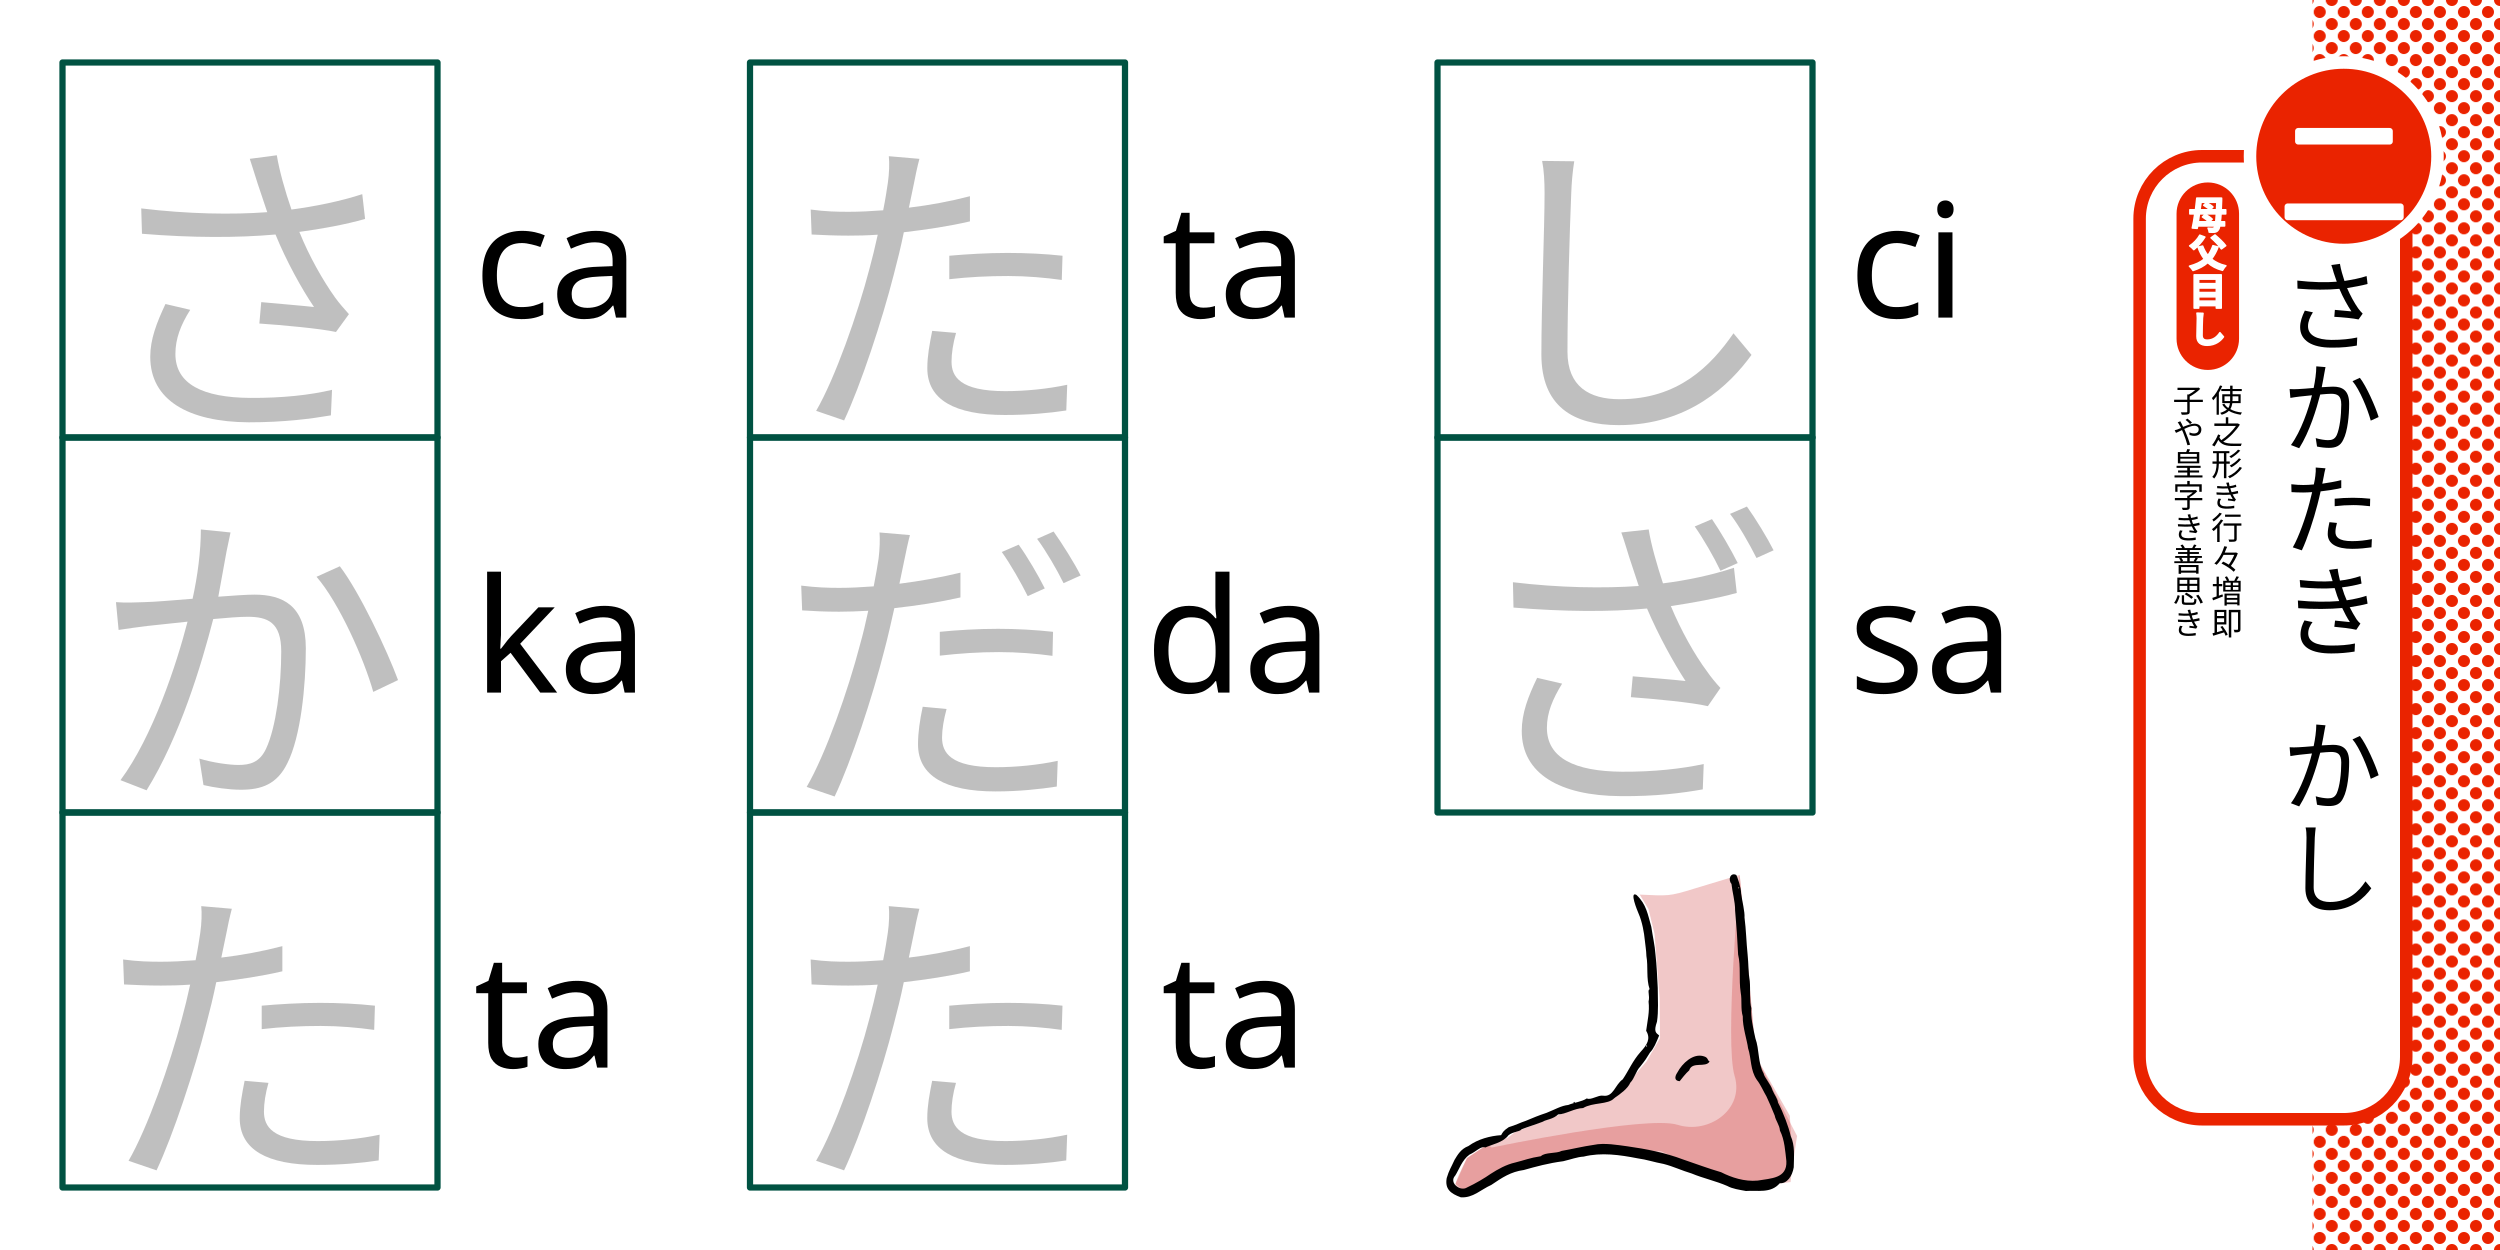
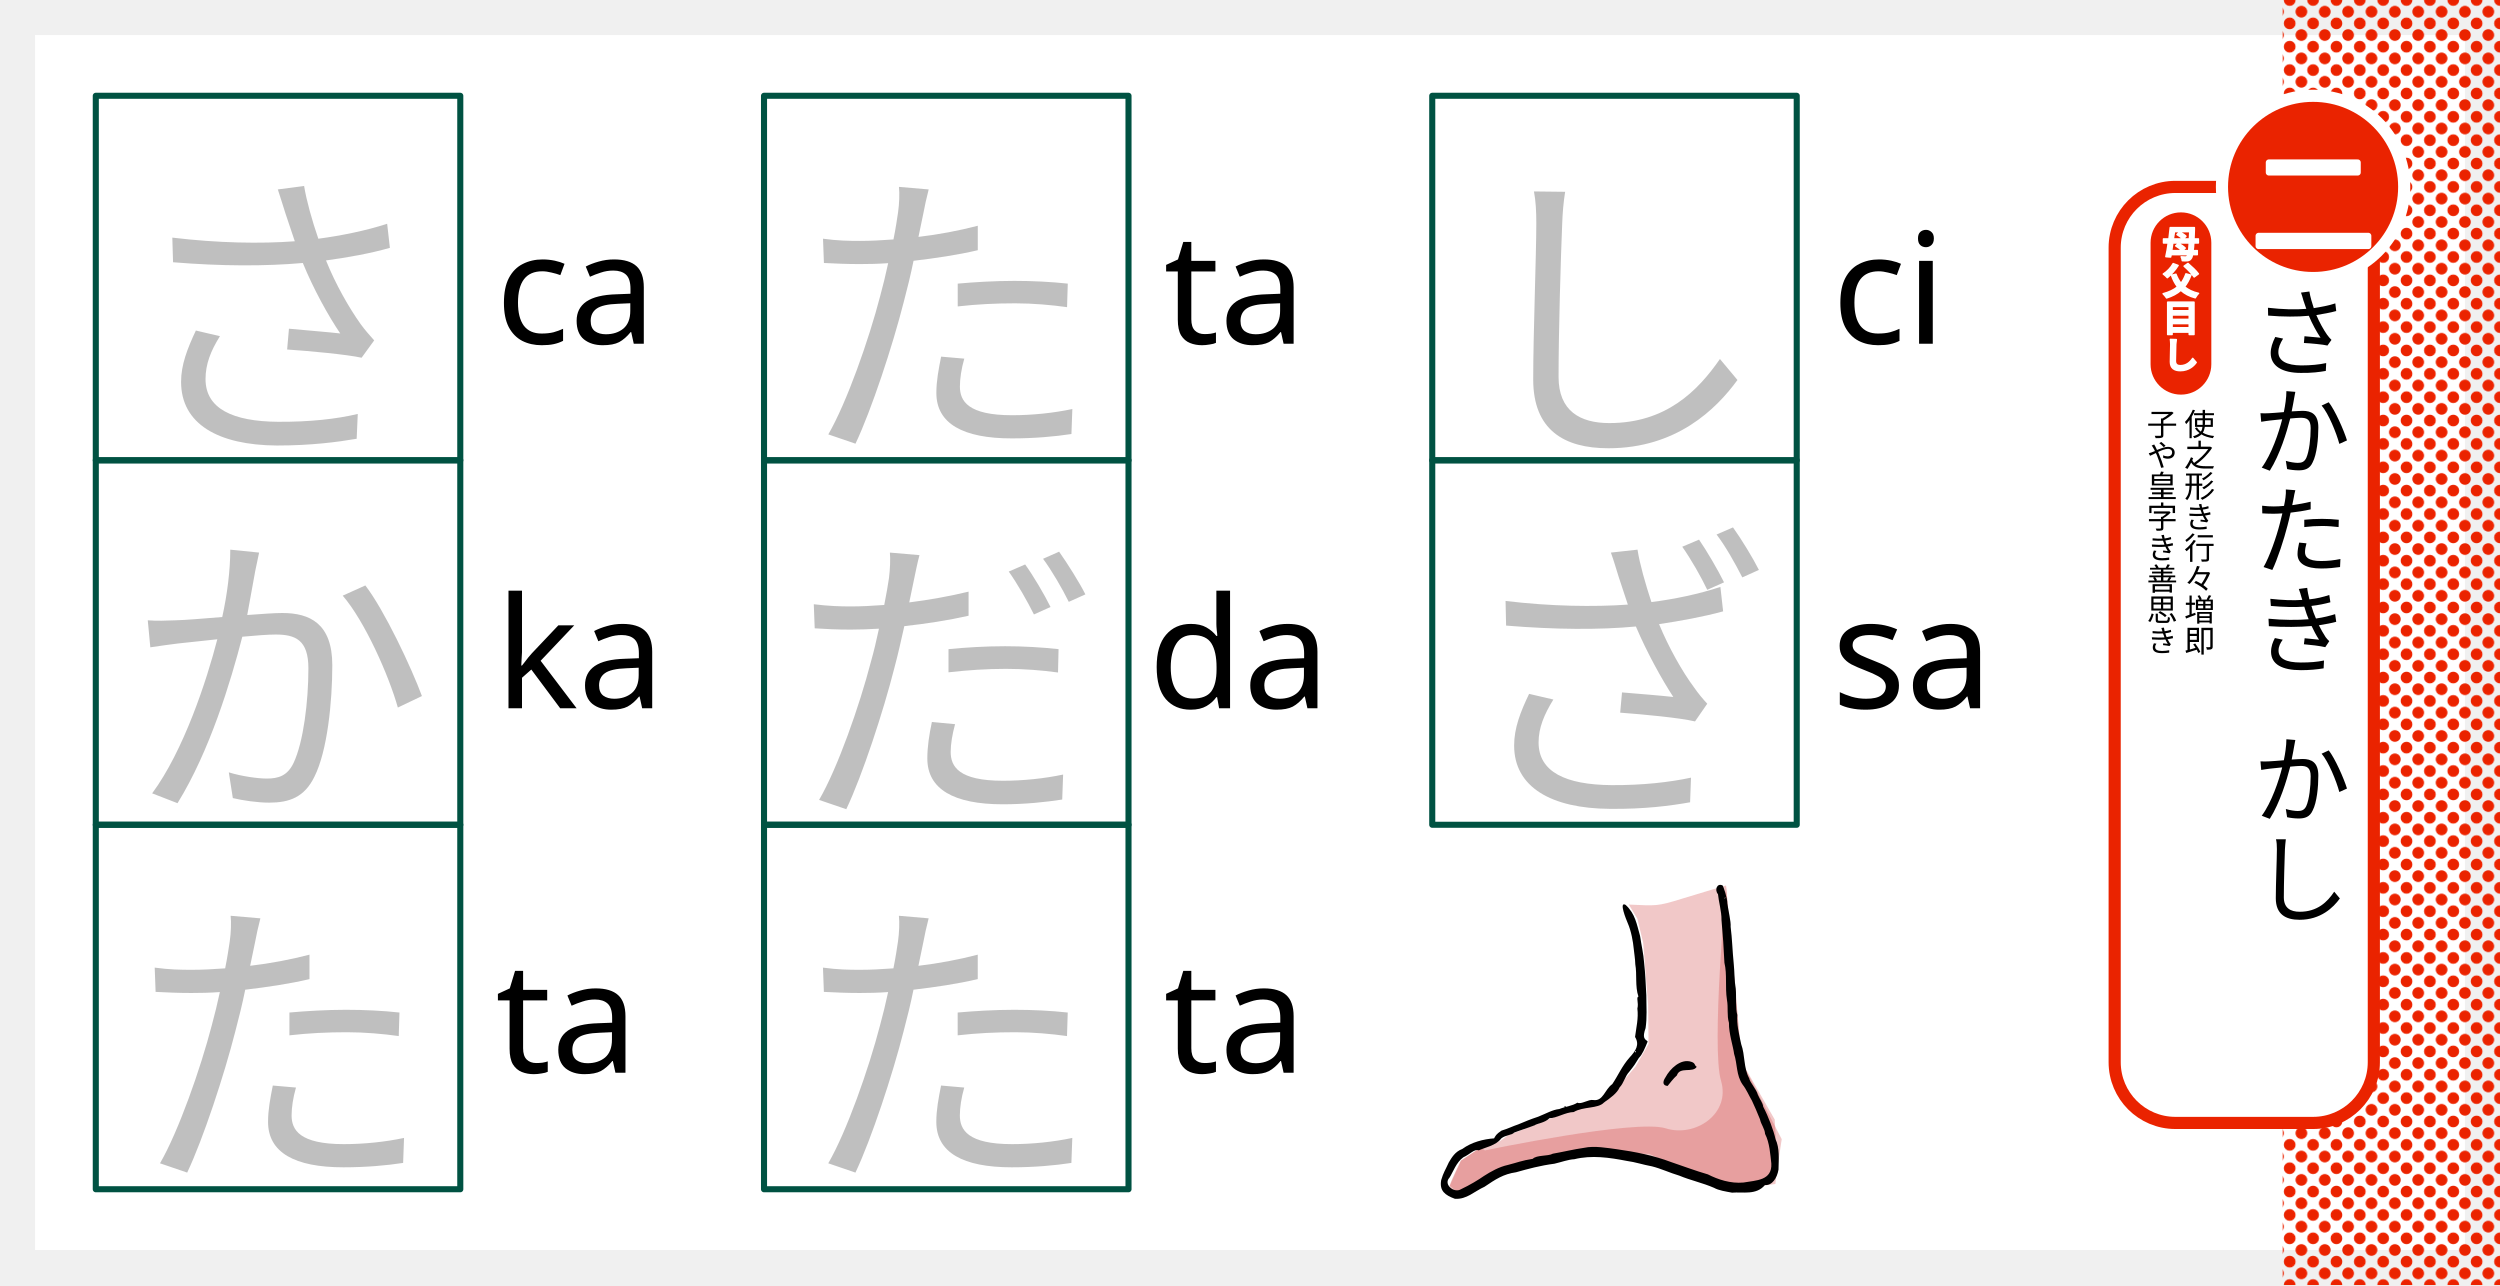
- <svg xmlns="http://www.w3.org/2000/svg" xmlns:xlink="http://www.w3.org/1999/xlink" width="208mm" height="104mm" viewBox="0 0 208 104" version="1.1" id="svg1">
+ <svg xmlns="http://www.w3.org/2000/svg" xmlns:xlink="http://www.w3.org/1999/xlink" width="214mm" height="110mm" viewBox="-3 -3 214 110" version="1.1" id="svg1">
  <defs id="defs1">
    <pattern xlink:href="#halftones" preserveAspectRatio="xMidYMid" id="pattern48" patternTransform="scale(0.2)" x="0" y="0" />
    <pattern patternUnits="userSpaceOnUse" width="10" height="10" preserveAspectRatio="xMidYMid" style="fill:#ea2300" id="halftones" x="0" y="0">
      <g id="fullPattern" style="display:inline" transform="scale(0.1)">
        <circle style="fill-opacity:1;stroke:none;paint-order:markers fill stroke;stop-color:#000000" id="circle10" cx="50" cy="50" r="25" />
        <path id="circle37" style="paint-order:markers fill stroke" d="M 25,0 A 25,25 0 0 1 0,25 25,25 0 0 1 -25,0 25,25 0 0 1 0,-25 25,25 0 0 1 25,0 Z" />
        <path id="circle39" style="paint-order:markers fill stroke" d="M 125,0 A 25,25 0 0 1 100,25 25,25 0 0 1 75,0 25,25 0 0 1 100,-25 25,25 0 0 1 125,0 Z" />
        <path id="circle43" style="paint-order:markers fill stroke" d="M 25,100 A 25,25 0 0 1 0,125 25,25 0 0 1 -25,100 25,25 0 0 1 0,75 25,25 0 0 1 25,100 Z" />
        <path id="circle45" style="paint-order:markers fill stroke" d="m 125,100 a 25,25 0 0 1 -25,25 25,25 0 0 1 -25,-25 25,25 0 0 1 25,-25 25,25 0 0 1 25,25 z" />
      </g>
    </pattern>
    <clipPath clipPathUnits="userSpaceOnUse" id="clipPath52">
      <path id="path52" style="stroke-width:0.1;stroke-linecap:square;paint-order:markers fill stroke;stop-color:#000000" d="m -880.828,-187.298 h 1640.84 v 73.282 h -1640.84 z" />
    </clipPath>
  </defs>
  <g id="layer2">
    <rect style="font-variation-settings:normal;opacity:1;fill:#ffffff;fill-opacity:1;stroke:none;stroke-width:0.13;stroke-linecap:butt;stroke-linejoin:miter;stroke-miterlimit:4;stroke-dasharray:none;stroke-dashoffset:0;stroke-opacity:1" id="rect68" width="208" height="104" x="0" y="0" ry="0" rx="0" />
  </g>
  <g id="layer1">
    <text xml:space="preserve" style="font-weight:bold;font-size:26.458px;line-height:1.5;font-family:Tahoma;-inkscape-font-specification:'Tahoma Bold';text-decoration-color:#000000;letter-spacing:0px;word-spacing:-3.572px;white-space:pre;opacity:0.5;fill:#808080;stroke:#a9a9a9;stroke-width:0.5;stroke-linecap:square;stroke-linejoin:round" x="64.778" y="34.028" id="text8">
      <tspan id="tspan8" style="font-style:normal;font-variant:normal;font-weight:normal;font-stretch:normal;font-size:26.458px;font-family:linzklar_cumamuka;-inkscape-font-specification:linzklar_cumamuka;stroke:none;stroke-width:0.5" x="64.778" y="34.028">た</tspan>
    </text>
    <text xml:space="preserve" style="font-weight:bold;font-size:26.458px;line-height:1.5;font-family:Tahoma;-inkscape-font-specification:'Tahoma Bold';text-decoration-color:#000000;letter-spacing:0px;word-spacing:-3.572px;white-space:pre;opacity:0.5;fill:#808080;stroke:#a9a9a9;stroke-width:0.5;stroke-linecap:square;stroke-linejoin:round" x="64.786" y="64.942" id="text10">
      <tspan id="tspan10" style="font-style:normal;font-variant:normal;font-weight:normal;font-stretch:normal;font-size:26.458px;font-family:linzklar_cumamuka;-inkscape-font-specification:linzklar_cumamuka;stroke:none;stroke-width:0.5" x="64.786" y="64.942">だ</tspan>
    </text>
    <text xml:space="preserve" style="font-weight:bold;font-size:26.458px;line-height:1.5;font-family:Tahoma;-inkscape-font-specification:'Tahoma Bold';text-decoration-color:#000000;letter-spacing:0px;word-spacing:-3.572px;white-space:pre;opacity:0.5;fill:#808080;stroke:#a9a9a9;stroke-width:0.5;stroke-linecap:square;stroke-linejoin:round" x="64.772" y="96.421" id="text11">
      <tspan id="tspan11" style="font-style:normal;font-variant:normal;font-weight:normal;font-stretch:normal;font-size:26.458px;font-family:linzklar_cumamuka;-inkscape-font-specification:linzklar_cumamuka;stroke:none;stroke-width:0.5" x="64.772" y="96.421">た</tspan>
    </text>
    <text xml:space="preserve" style="font-weight:bold;font-size:13.229px;line-height:1.5;font-family:Tahoma;-inkscape-font-specification:'Tahoma Bold';text-decoration-color:#000000;letter-spacing:0px;word-spacing:-3.572px;white-space:pre;fill:#808080;stroke:#a9a9a9;stroke-width:0.5;stroke-linecap:square;stroke-linejoin:round" x="96.601" y="26.428" id="text12">
      <tspan id="tspan12" style="font-style:normal;font-variant:normal;font-weight:normal;font-stretch:normal;font-size:13.229px;font-family:linzklar_rounded;-inkscape-font-specification:linzklar_rounded;fill:#000000;stroke:none;stroke-width:0.5" x="96.601" y="26.428">ta</tspan>
    </text>
    <text xml:space="preserve" style="font-weight:bold;font-size:13.229px;line-height:1.5;font-family:Tahoma;-inkscape-font-specification:'Tahoma Bold';text-decoration-color:#000000;letter-spacing:0px;word-spacing:-3.572px;white-space:pre;fill:#808080;stroke:#a9a9a9;stroke-width:0.5;stroke-linecap:square;stroke-linejoin:round" x="95.278" y="57.627" id="text13">
      <tspan id="tspan13" style="font-style:normal;font-variant:normal;font-weight:normal;font-stretch:normal;font-size:13.229px;font-family:linzklar_rounded;-inkscape-font-specification:linzklar_rounded;fill:#000000;stroke:none;stroke-width:0.5" x="95.278" y="57.627">da</tspan>
    </text>
    <text xml:space="preserve" style="font-weight:bold;font-size:26.458px;line-height:1.5;font-family:Tahoma;-inkscape-font-specification:'Tahoma Bold';text-decoration-color:#000000;letter-spacing:0px;word-spacing:-3.572px;white-space:pre;opacity:0.5;fill:#808080;stroke:#a9a9a9;stroke-width:0.5;stroke-linecap:square;stroke-linejoin:round" x="7.578" y="34.028" id="text15">
      <tspan id="tspan15" style="font-style:normal;font-variant:normal;font-weight:normal;font-stretch:normal;font-size:26.458px;font-family:linzklar_cumamuka;-inkscape-font-specification:linzklar_cumamuka;stroke:none;stroke-width:0.5" x="7.578" y="34.028">さ</tspan>
    </text>
    <rect style="fill:none;stroke:#005242;stroke-width:0.52;stroke-linecap:square;stroke-linejoin:round;stroke-dasharray:none;stroke-opacity:1" id="rect15" width="31.2" height="31.2" x="5.2" y="5.2" />
    <text xml:space="preserve" style="font-weight:bold;font-size:26.458px;line-height:1.5;font-family:Tahoma;-inkscape-font-specification:'Tahoma Bold';text-decoration-color:#000000;letter-spacing:0px;word-spacing:-3.572px;white-space:pre;opacity:0.5;fill:#808080;stroke:#a9a9a9;stroke-width:0.5;stroke-linecap:square;stroke-linejoin:round" x="7.585" y="64.942" id="text17">
      <tspan id="tspan17" style="font-style:normal;font-variant:normal;font-weight:normal;font-stretch:normal;font-size:26.458px;font-family:linzklar_cumamuka;-inkscape-font-specification:linzklar_cumamuka;stroke:none;stroke-width:0.5" x="7.585" y="64.942">か</tspan>
    </text>
    <text xml:space="preserve" style="font-weight:bold;font-size:26.458px;line-height:1.5;font-family:Tahoma;-inkscape-font-specification:'Tahoma Bold';text-decoration-color:#000000;letter-spacing:0px;word-spacing:-3.572px;white-space:pre;opacity:0.5;fill:#808080;stroke:#a9a9a9;stroke-width:0.5;stroke-linecap:square;stroke-linejoin:round" x="7.572" y="96.421" id="text18">
      <tspan id="tspan18" style="font-style:normal;font-variant:normal;font-weight:normal;font-stretch:normal;font-size:26.458px;font-family:linzklar_cumamuka;-inkscape-font-specification:linzklar_cumamuka;stroke:none;stroke-width:0.5" x="7.572" y="96.421">た</tspan>
    </text>
    <text xml:space="preserve" style="font-weight:bold;font-size:13.229px;line-height:1.5;font-family:Tahoma;-inkscape-font-specification:'Tahoma Bold';text-decoration-color:#000000;letter-spacing:0px;word-spacing:-3.572px;white-space:pre;fill:#808080;stroke:#a9a9a9;stroke-width:0.5;stroke-linecap:square;stroke-linejoin:round" x="39.401" y="26.428" id="text19">
      <tspan id="tspan19" style="font-style:normal;font-variant:normal;font-weight:normal;font-stretch:normal;font-size:13.229px;font-family:linzklar_rounded;-inkscape-font-specification:linzklar_rounded;fill:#000000;stroke:none;stroke-width:0.5" x="39.401" y="26.428">ca</tspan>
    </text>
    <text xml:space="preserve" style="font-weight:bold;font-size:13.229px;line-height:1.5;font-family:Tahoma;-inkscape-font-specification:'Tahoma Bold';text-decoration-color:#000000;letter-spacing:0px;word-spacing:-3.572px;white-space:pre;fill:#808080;stroke:#a9a9a9;stroke-width:0.5;stroke-linecap:square;stroke-linejoin:round" x="39.401" y="57.627" id="text20">
      <tspan id="tspan20" style="font-style:normal;font-variant:normal;font-weight:normal;font-stretch:normal;font-size:13.229px;font-family:linzklar_rounded;-inkscape-font-specification:linzklar_rounded;fill:#000000;stroke:none;stroke-width:0.5" x="39.401" y="57.627">ka</tspan>
    </text>
    <text xml:space="preserve" style="font-weight:bold;font-size:13.229px;line-height:1.5;font-family:Tahoma;-inkscape-font-specification:'Tahoma Bold';text-decoration-color:#000000;letter-spacing:0px;word-spacing:-3.572px;white-space:pre;fill:#808080;stroke:#a9a9a9;stroke-width:0.5;stroke-linecap:square;stroke-linejoin:round" x="39.401" y="88.826" id="text21">
      <tspan id="tspan21" style="font-style:normal;font-variant:normal;font-weight:normal;font-stretch:normal;font-size:13.229px;font-family:linzklar_rounded;-inkscape-font-specification:linzklar_rounded;fill:#000000;stroke:none;stroke-width:0.5" x="39.401" y="88.826">ta</tspan>
    </text>
-     <rect style="fill:url(#pattern48);fill-opacity:1;stroke:none;stroke-width:0.52;stroke-linecap:square;stroke-linejoin:round;stroke-dasharray:none;stroke-opacity:1" id="rect28" width="15.6" height="104" x="192.4" y="0" />
+     <rect style="fill:url(#pattern48);fill-opacity:1;stroke:none;stroke-width:0.52;stroke-linecap:square;stroke-linejoin:round;stroke-dasharray:none;stroke-opacity:1" id="rect28" width="18.6" height="110" x="192.4" y="-3" />
    <rect style="fill:none;stroke:#005242;stroke-width:0.52;stroke-linecap:square;stroke-linejoin:round;stroke-dasharray:none;stroke-opacity:1" id="rect4" width="31.2" height="31.2" x="5.2" y="36.4" />
    <rect style="fill:none;stroke:#005242;stroke-width:0.52;stroke-linecap:square;stroke-linejoin:round;stroke-dasharray:none;stroke-opacity:1" id="rect5" width="31.2" height="31.2" x="5.2" y="67.6" />
    <rect style="fill:none;stroke:#005242;stroke-width:0.52;stroke-linecap:square;stroke-linejoin:round;stroke-dasharray:none;stroke-opacity:1" id="rect6" width="31.2" height="31.2" x="62.4" y="5.2" />
    <rect style="fill:none;stroke:#005242;stroke-width:0.52;stroke-linecap:square;stroke-linejoin:round;stroke-dasharray:none;stroke-opacity:1" id="rect7" width="31.2" height="31.2" x="62.4" y="36.4" />
    <rect style="fill:none;stroke:#005242;stroke-width:0.52;stroke-linecap:square;stroke-linejoin:round;stroke-dasharray:none;stroke-opacity:1" id="rect8" width="31.2" height="31.2" x="62.4" y="67.6" />
    <text xml:space="preserve" style="font-weight:bold;font-size:13.229px;line-height:1.5;font-family:Tahoma;-inkscape-font-specification:'Tahoma Bold';text-decoration-color:#000000;letter-spacing:0px;word-spacing:-3.572px;white-space:pre;fill:#808080;stroke:#a9a9a9;stroke-width:0.5;stroke-linecap:square;stroke-linejoin:round" x="96.601" y="88.826" id="text9">
      <tspan id="tspan9" style="font-style:normal;font-variant:normal;font-weight:normal;font-stretch:normal;font-size:13.229px;font-family:linzklar_rounded;-inkscape-font-specification:linzklar_rounded;fill:#000000;stroke:none;stroke-width:0.5" x="96.601" y="88.826">ta</tspan>
    </text>
    <text xml:space="preserve" style="font-weight:bold;font-size:26.458px;line-height:1.5;font-family:Tahoma;-inkscape-font-specification:'Tahoma Bold';text-decoration-color:#000000;letter-spacing:0px;word-spacing:-3.572px;white-space:pre;opacity:0.5;fill:#808080;stroke:#a9a9a9;stroke-width:0.5;stroke-linecap:square;stroke-linejoin:round" x="121.978" y="34.028" id="text14">
      <tspan id="tspan14" style="font-style:normal;font-variant:normal;font-weight:normal;font-stretch:normal;font-size:26.458px;font-family:linzklar_cumamuka;-inkscape-font-specification:linzklar_cumamuka;stroke:none;stroke-width:0.5" x="121.978" y="34.028">し</tspan>
    </text>
    <text xml:space="preserve" style="font-weight:bold;font-size:26.458px;line-height:1.5;font-family:Tahoma;-inkscape-font-specification:'Tahoma Bold';text-decoration-color:#000000;letter-spacing:0px;word-spacing:-3.572px;white-space:pre;opacity:0.5;fill:#808080;stroke:#a9a9a9;stroke-width:0.5;stroke-linecap:square;stroke-linejoin:round" x="121.986" y="64.942" id="text16">
      <tspan id="tspan16" style="font-style:normal;font-variant:normal;font-weight:normal;font-stretch:normal;font-size:26.458px;font-family:linzklar_cumamuka;-inkscape-font-specification:linzklar_cumamuka;stroke:none;stroke-width:0.5" x="121.986" y="64.942">ざ</tspan>
    </text>
    <text xml:space="preserve" style="font-weight:bold;font-size:13.229px;line-height:1.5;font-family:Tahoma;-inkscape-font-specification:'Tahoma Bold';text-decoration-color:#000000;letter-spacing:0px;word-spacing:-3.572px;white-space:pre;fill:#808080;stroke:#a9a9a9;stroke-width:0.5;stroke-linecap:square;stroke-linejoin:round" x="153.801" y="26.428" id="text23">
      <tspan id="tspan23" style="font-style:normal;font-variant:normal;font-weight:normal;font-stretch:normal;font-size:13.229px;font-family:linzklar_rounded;-inkscape-font-specification:linzklar_rounded;fill:#000000;stroke:none;stroke-width:0.5" x="153.801" y="26.428">ci</tspan>
    </text>
    <text xml:space="preserve" style="font-weight:bold;font-size:13.229px;line-height:1.5;font-family:Tahoma;-inkscape-font-specification:'Tahoma Bold';text-decoration-color:#000000;letter-spacing:0px;word-spacing:-3.572px;white-space:pre;fill:#808080;stroke:#a9a9a9;stroke-width:0.5;stroke-linecap:square;stroke-linejoin:round" x="153.801" y="57.627" id="text24">
      <tspan id="tspan24" style="font-style:normal;font-variant:normal;font-weight:normal;font-stretch:normal;font-size:13.229px;font-family:linzklar_rounded;-inkscape-font-specification:linzklar_rounded;fill:#000000;stroke:none;stroke-width:0.5" x="153.801" y="57.627">sa</tspan>
    </text>
    <rect style="fill:none;stroke:#005242;stroke-width:0.52;stroke-linecap:square;stroke-linejoin:round;stroke-dasharray:none;stroke-opacity:1" id="rect24" width="31.2" height="31.2" x="119.6" y="5.2" />
    <rect style="fill:none;stroke:#005242;stroke-width:0.52;stroke-linecap:square;stroke-linejoin:round;stroke-dasharray:none;stroke-opacity:1" id="rect25" width="31.2" height="31.2" x="119.6" y="36.4" />
    <rect style="opacity:1;fill:#ffffff;fill-opacity:1;stroke:#ea2300;stroke-width:1.04;stroke-linecap:square;stroke-linejoin:round;stroke-dasharray:none;stroke-opacity:1" id="rect57" width="22.184" height="80.123" x="178.016" y="13" ry="5.2" rx="5.2" />
    <circle style="opacity:1;fill:#ea2300;fill-opacity:1;stroke:#ffffff;stroke-width:1.04;stroke-linecap:square;stroke-linejoin:round;stroke-dasharray:none" id="path54" cx="195" cy="13" r="7.8" />
    <text xml:space="preserve" style="font-weight:bold;font-size:10.583px;line-height:1.5;font-family:Tahoma;-inkscape-font-specification:'Tahoma Bold';text-decoration-color:#000000;letter-spacing:0px;word-spacing:-3.572px;white-space:pre;opacity:1;fill:#ffffff;fill-opacity:1;stroke:#ffffff;stroke-width:0.52;stroke-linecap:square;stroke-linejoin:round;stroke-dasharray:none" x="189.725" y="18.282" id="text57">
      <tspan id="tspan57" style="font-style:normal;font-variant:normal;font-weight:normal;font-stretch:normal;font-size:10.583px;font-family:linzklar_rounded;-inkscape-font-specification:linzklar_rounded;fill:#ffffff;fill-opacity:1;stroke:#ffffff;stroke-width:0.52;stroke-dasharray:none" x="189.725" y="18.282">二</tspan>
    </text>
    <text xml:space="preserve" style="font-weight:bold;font-size:8.467px;line-height:1;font-family:Tahoma;-inkscape-font-specification:'Tahoma Bold';text-decoration-color:#000000;letter-spacing:0px;word-spacing:0px;writing-mode:tb-rl;white-space:pre;fill:#808080;stroke:#a9a9a9;stroke-width:0.5;stroke-linecap:square;stroke-linejoin:round" x="193.994" y="21.188" id="text58">
      <tspan style="font-style:normal;font-variant:normal;font-weight:normal;font-stretch:normal;font-size:8.467px;line-height:1;font-family:linzklar_cumamuka;-inkscape-font-specification:linzklar_cumamuka;word-spacing:0px;writing-mode:tb-rl;fill:#000000;stroke:none;stroke-width:0.5;stroke-opacity:1" x="193.994" y="21.188" id="tspan59">さかたき  かし</tspan>
      <tspan style="font-style:normal;font-variant:normal;font-weight:normal;font-stretch:normal;font-size:8.467px;line-height:1;font-family:linzklar_cumamuka;-inkscape-font-specification:linzklar_cumamuka;word-spacing:0px;writing-mode:tb-rl;fill:#000000;stroke:none;stroke-width:0.5;stroke-opacity:1" x="184.627" y="21.188" id="tspan60" />
    </text>
    <text xml:space="preserve" style="font-weight:bold;font-size:2.646px;line-height:1;font-family:Tahoma;-inkscape-font-specification:'Tahoma Bold';text-decoration-color:#000000;letter-spacing:0px;word-spacing:0px;writing-mode:tb-rl;white-space:pre;fill:#808080;stroke:#a9a9a9;stroke-width:0.5;stroke-linecap:square;stroke-linejoin:round" x="190.104" y="31.962" id="text62">
      <tspan style="font-style:normal;font-variant:normal;font-weight:bold;font-stretch:normal;font-size:2.646px;line-height:1;font-family:linzklar_rounded;-inkscape-font-specification:linzklar_rounded;word-spacing:0px;writing-mode:tb-rl;fill:#000000;stroke:none;stroke-width:0.5;stroke-opacity:1" x="188.5" y="31.962" id="tspan62" />
      <tspan style="font-style:normal;font-variant:normal;font-weight:normal;font-stretch:normal;font-size:2.646px;line-height:1;font-family:linzklar_rounded;-inkscape-font-specification:linzklar_rounded;word-spacing:0px;writing-mode:tb-rl;fill:#000000;stroke:none;stroke-width:0.5;stroke-opacity:1" x="185.291" y="31.962" id="tspan64">使之形き行々増即</tspan>
      <tspan style="font-style:normal;font-variant:normal;font-weight:normal;font-stretch:normal;font-size:2.646px;line-height:1;font-family:linzklar_rounded;-inkscape-font-specification:linzklar_rounded;word-spacing:0px;writing-mode:tb-rl;fill:#000000;stroke:none;stroke-width:0.5;stroke-opacity:1" x="182.083" y="31.962" id="tspan63">子や皇字き善思き</tspan>
    </text>
    <rect style="opacity:1;fill:#ea2300;fill-opacity:1;stroke:none;stroke-width:0.52;stroke-linecap:square;stroke-linejoin:round;stroke-dasharray:none;stroke-opacity:1" id="rect64" width="5.2" height="15.6" x="181.089" y="15.18" ry="2.6" rx="2.6" />
    <text xml:space="preserve" style="font-weight:bold;font-size:3.175px;line-height:1;font-family:Tahoma;-inkscape-font-specification:'Tahoma Bold';text-decoration-color:#000000;letter-spacing:0px;word-spacing:0px;writing-mode:tb-rl;white-space:pre;fill:#808080;stroke:#ffffff;stroke-width:0.13;stroke-linecap:square;stroke-linejoin:round;stroke-dasharray:none" x="183.691" y="16.239" id="text67">
      <tspan style="font-style:normal;font-variant:normal;font-weight:bold;font-stretch:normal;font-size:3.175px;line-height:1;font-family:linzklar_rounded;-inkscape-font-specification:linzklar_rounded;word-spacing:0px;writing-mode:tb-rl;fill:#ffffff;fill-opacity:1;stroke:#ffffff;stroke-width:0.13;stroke-dasharray:none;stroke-opacity:1" x="183.691" y="16.239" id="tspan65">母父目し</tspan>
      <tspan style="font-style:normal;font-variant:normal;font-weight:normal;font-stretch:normal;font-size:3.175px;line-height:1;font-family:linzklar_rounded;-inkscape-font-specification:linzklar_rounded;word-spacing:0px;writing-mode:tb-rl;fill:#ffffff;fill-opacity:1;stroke:#ffffff;stroke-width:0.13;stroke-dasharray:none;stroke-opacity:1" x="180.178" y="16.239" id="tspan67" />
    </text>
    <path style="fill:#ca3131;fill-opacity:0.263;stroke-width:2.696;stroke-linecap:round;paint-order:stroke markers fill" d="m 136.425,74.43 c 2.375,0.108 2.424,0.157 4.509,-0.488 2.085,-0.645 3.812,-1.144 3.812,-1.144 l 1.352,15.116 2.814,4.911 0.245,3.78 -0.182,1.742 c 0,0 -2.892,0.421 -3.165,0.34 -0.273,-0.081 -3.562,-1.185 -3.562,-1.185 0,0 -6.18,-1.961 -6.577,-1.911 -0.397,0.05 -2.085,0.093 -2.085,0.093 l -7.601,1.603 -2.712,1.694 c 0,0 -0.825,0.579 -1.308,0.272 -0.483,-0.307 -0.965,-0.281 -0.869,-0.755 0.097,-0.474 0.957,-2.15 0.957,-2.15 l 2.229,-1.474 1.106,-0.184 0.667,-0.496 5.701,-2.239 2.65,-0.633 2.587,-3.016 1.123,-1.942 -0.039,-3.354 -0.421,-5.318 -0.5,-2.053 z" id="path2" />
    <path style="fill:#ca3131;fill-opacity:0.263;stroke-width:2.696;stroke-linecap:round;paint-order:stroke markers fill" d="m 124.112,95.473 c 0,0 12.904,-2.696 15.467,-1.889 2.562,0.807 5.581,-1.264 4.739,-4.072 -0.842,-2.808 0.429,-16.714 0.429,-16.714 l 1.352,15.116 3.416,6.598 -0.447,2.965 -1.3,1.036 -2.765,0.427 -6.818,-3.168 -4.597,-0.088 -3.801,0.802 -3.801,0.802 -2.712,1.694 -1.308,0.272 -0.869,-0.755 0.957,-2.15 1.677,-1.109 z" id="path3" />
    <path style="fill:#000000;stroke-width:1" d="m 121.538,99.616 c -0.844,-0.31 -1.334,-0.677 -1.173,-1.599 0.199,-0.675 0.351,-0.844 0.652,-1.515 0.254,-0.42 0.532,-0.916 1.153,-1.15 0.811,-0.59 1.818,-0.843 2.723,-0.908 0.13,-0.217 0.15,-0.341 0.636,-0.664 0.597,-0.178 0.958,-0.378 1.419,-0.527 0.602,-0.255 1.056,-0.443 1.718,-0.662 0.705,-0.279 1.22,-0.596 1.809,-0.658 0.519,-0.212 1.124,-0.265 1.55,-0.545 0.329,0.177 0.95,-0.305 1.356,-0.226 0.859,0.127 0.974,-0.899 1.63,-1.361 0.489,-0.718 0.823,-1.544 1.495,-2.296 0.52,-0.563 0.86,-1.083 0.454,-1.741 0.107,-0.831 0.301,-1.594 0.2,-2.431 0.128,-0.512 -0.128,-0.95 0.089,-1.026 -0.3,-0.889 -0.11,-1.879 -0.268,-2.765 -0.014,-0.513 -0.096,-0.913 -0.136,-1.349 -0.053,-0.564 -0.209,-1.497 -0.517,-2.188 -0.106,-0.25 -0.787,-1.891 -0.174,-1.546 0.827,0.772 0.942,1.628 1.235,2.651 0.114,0.795 0.295,1.541 0.346,2.294 0.113,1.03 0.129,1.705 0.19,2.795 0.007,1.014 0.069,1.918 -0.063,2.803 -0.296,0.85 -0.082,0.928 0.179,1.15 -0.238,0.588 -0.451,1.107 -0.758,1.413 -0.327,0.535 -0.369,0.611 -0.814,1.172 -0.369,0.386 -0.471,0.982 -0.83,1.344 -0.214,0.497 -0.79,0.905 -1.344,1.3 -0.505,0.537 -1.784,0.322 -2.581,0.809 -0.72,0.016 -1.485,0.531 -2.079,0.53 -0.393,0.398 -1.038,0.438 -1.272,0.605 -0.593,0.232 -1.377,0.472 -1.763,0.631 -0.155,0.214 -0.722,0.186 -1.097,0.498 -0.43,0.605 -1.435,0.783 -1.922,1.017 -0.365,-0.15 -0.749,0.339 -1.322,0.595 -0.612,0.432 -0.88,1.276 -1.185,1.744 -0.549,0.574 0.401,1.364 0.991,0.984 0.72,-0.336 1.496,-0.802 1.96,-1.13 0.584,-0.376 1.3,-0.782 2.054,-0.946 0.752,-0.188 1.195,-0.381 2.123,-0.522 0.337,-0.344 1.306,-0.206 1.72,-0.44 0.783,-0.133 1.802,-0.38 2.681,-0.503 0.878,-0.193 2.022,0.02 2.789,0.119 1.562,0.217 3.17,0.537 4.648,1.099 1.039,0.351 2.11,0.755 3.153,1.056 0.86,0.438 1.939,0.801 3.044,0.698 1.087,-0.192 2.462,-0.158 2.389,-1.619 -0.089,-0.768 -0.144,-1.789 -0.536,-2.543 -0.025,-0.457 -0.352,-0.812 -0.436,-1.255 -0.311,-0.75 -0.411,-1.005 -0.688,-1.592 -0.241,-0.397 -0.471,-0.961 -0.797,-1.372 -0.561,-0.809 -0.443,-1.77 -0.731,-2.636 -0.067,-0.597 -0.465,-1.774 -0.439,-2.651 -0.191,-0.629 -0.049,-1.302 -0.172,-1.972 -0.171,-1.132 0.026,-2.166 -0.216,-3.168 -0.058,-1.222 -0.139,-2.467 -0.251,-3.667 0.014,-0.706 -0.253,-1.636 -0.3,-2.207 -0.323,-0.367 -0.076,-0.992 0.403,-0.742 0.055,0.101 0.399,1.009 0.399,1.54 0.084,0.628 0.318,1.537 0.281,1.995 0.132,1.005 0.154,2.086 0.26,3.107 0.081,0.765 0.051,1.472 0.177,2.192 0.065,0.694 -0.036,1.674 0.133,2.247 -0.064,0.767 0.136,1.593 0.334,2.501 0.342,0.949 0.2,2.046 0.681,2.917 0.057,0.343 0.616,0.93 0.739,1.397 0.181,0.433 0.419,0.678 0.463,1.039 0.438,0.825 0.902,2.055 1.054,2.776 0.364,0.768 0.273,1.724 0.256,2.608 -0.121,0.722 -0.542,1.367 -1.163,1.323 -0.749,0.88 -1.868,0.571 -2.814,0.649 -0.561,-0.107 -1.123,-0.181 -1.553,-0.419 -0.957,-0.417 -2.002,-0.637 -2.965,-1.039 -0.821,-0.244 -1.54,-0.594 -2.334,-0.794 -0.797,-0.146 -1.406,-0.364 -2.156,-0.465 -1.483,-0.289 -3.008,-0.512 -4.498,-0.145 -0.532,0.027 -1.07,0.239 -1.694,0.383 -1.248,0.164 -2.243,0.44 -3.286,0.732 -1.081,0.151 -1.766,0.608 -2.703,1.242 -0.874,0.388 -1.522,1.101 -2.536,1.029 z m 15.504,-12.586 c -0.164,-0.222 -0.054,0.205 0,0 z m 7.655,-13.166 c 0.003,-0.2 -0.183,0.198 0,0 z m -13.791,17.872 c 0.152,-0.214 0.152,0.214 0,0 z m 8.843,-1.781 c -0.397,-0.018 -0.474,-0.313 -0.183,-0.739 0.383,-0.728 1.309,-1.631 2.213,-1.325 0.375,0.12 0.244,0.318 0.461,0.425 -0.332,0.561 -1.448,-0.049 -1.7,0.74 -0.277,0.235 -0.658,0.733 -0.791,0.9 z" id="path1" />
  </g>
</svg>
